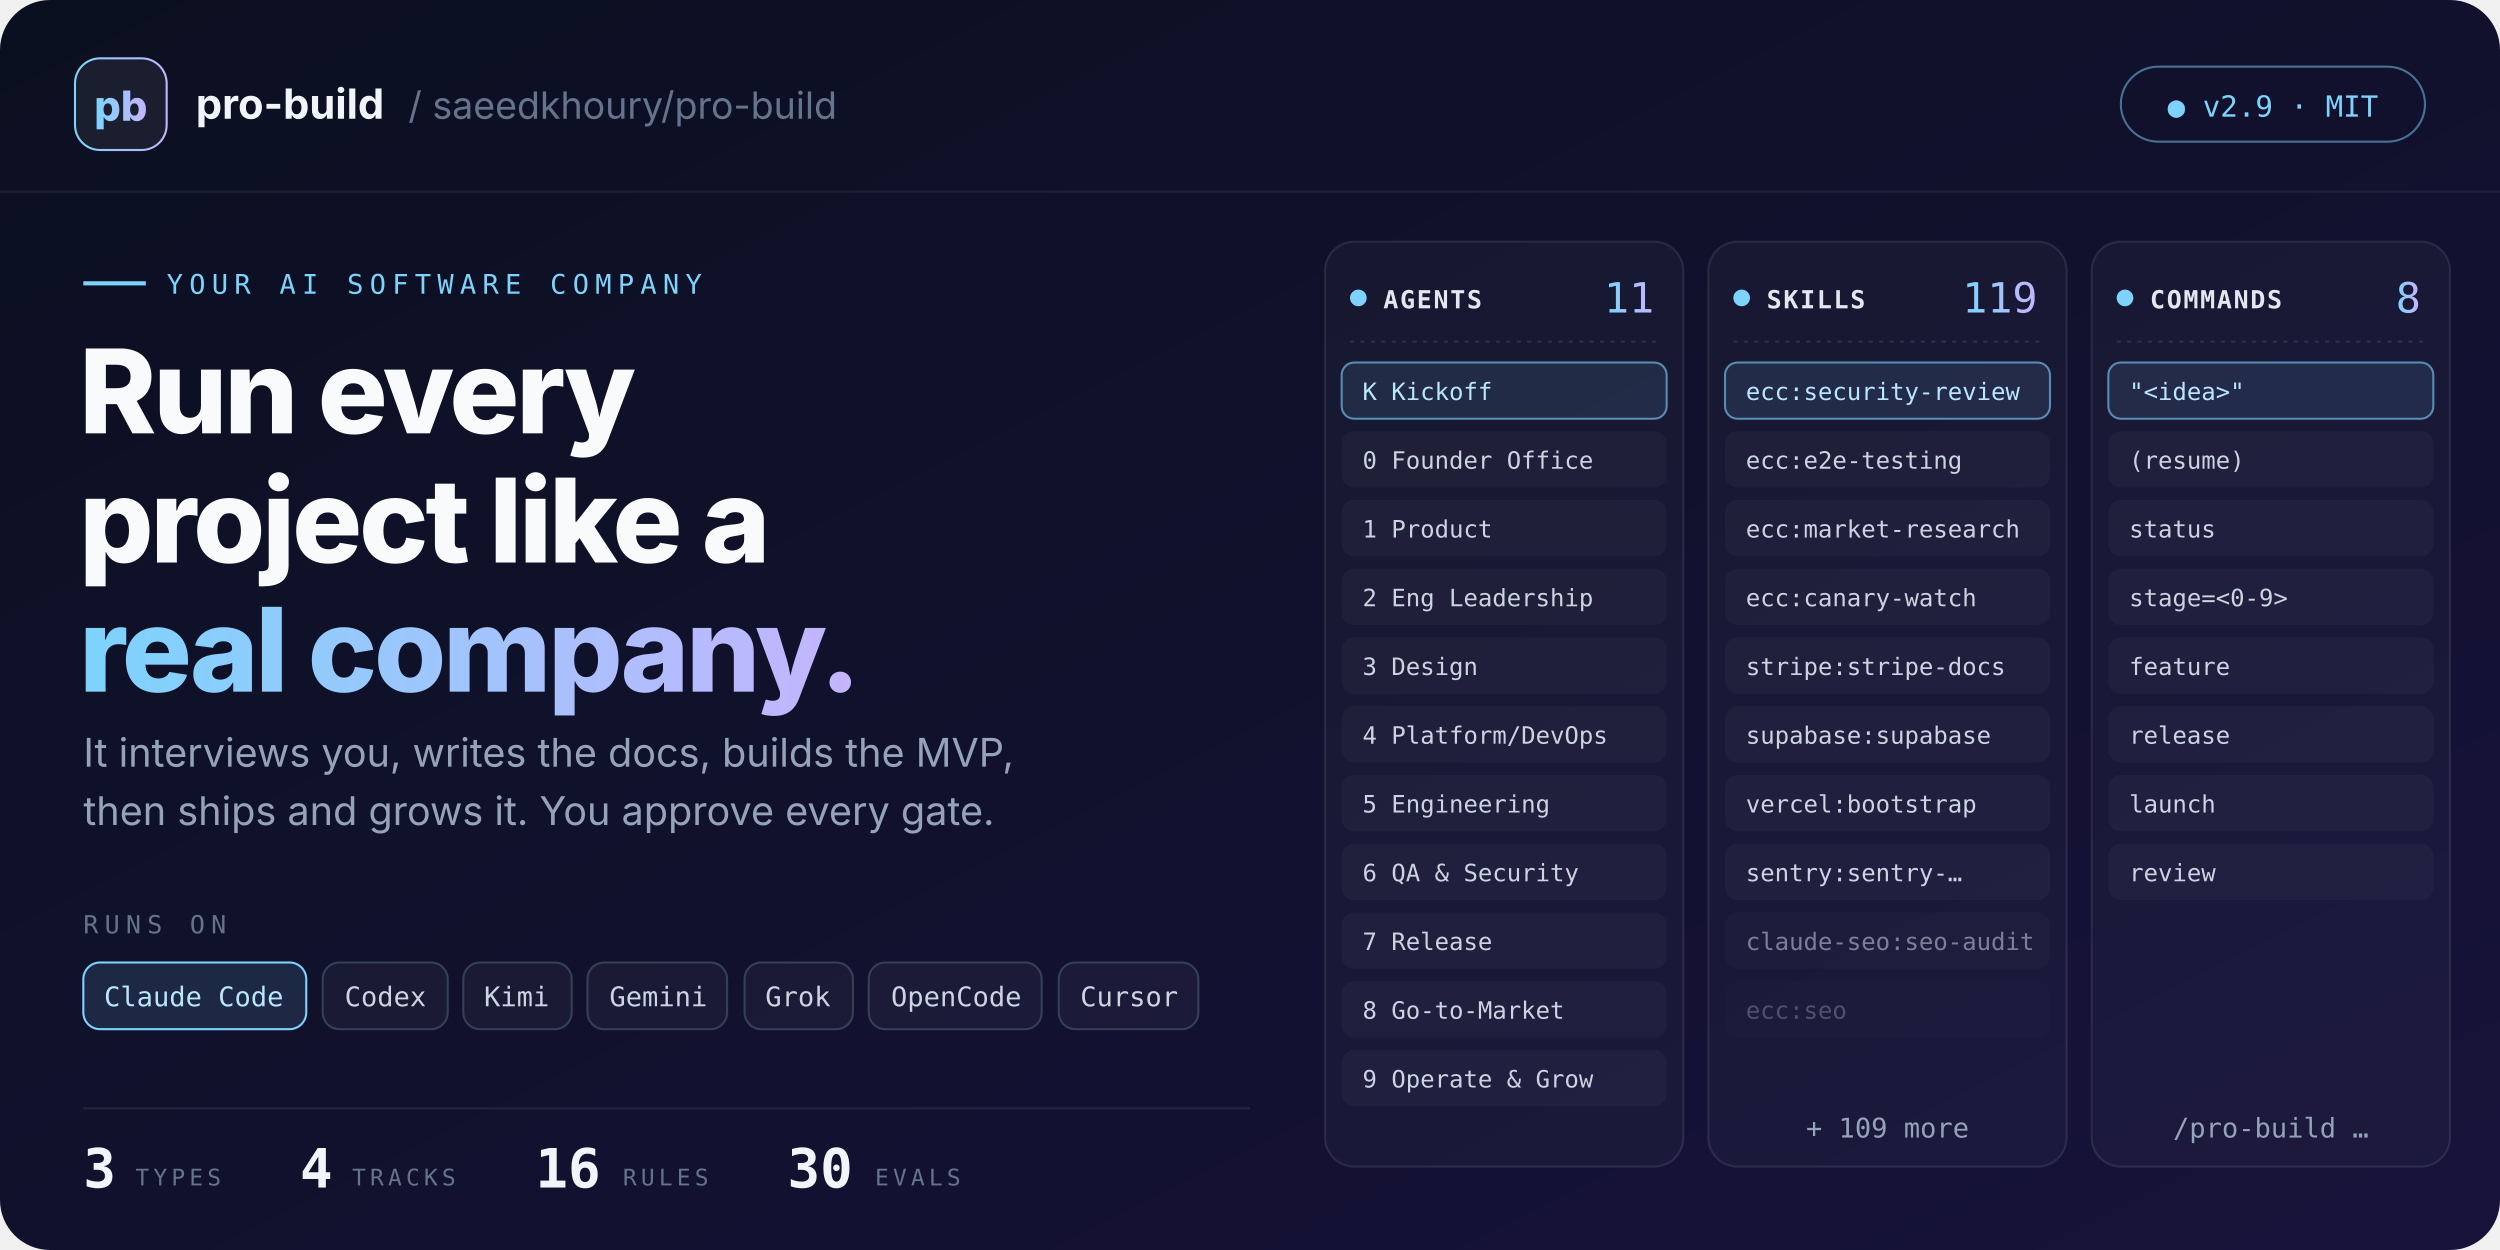
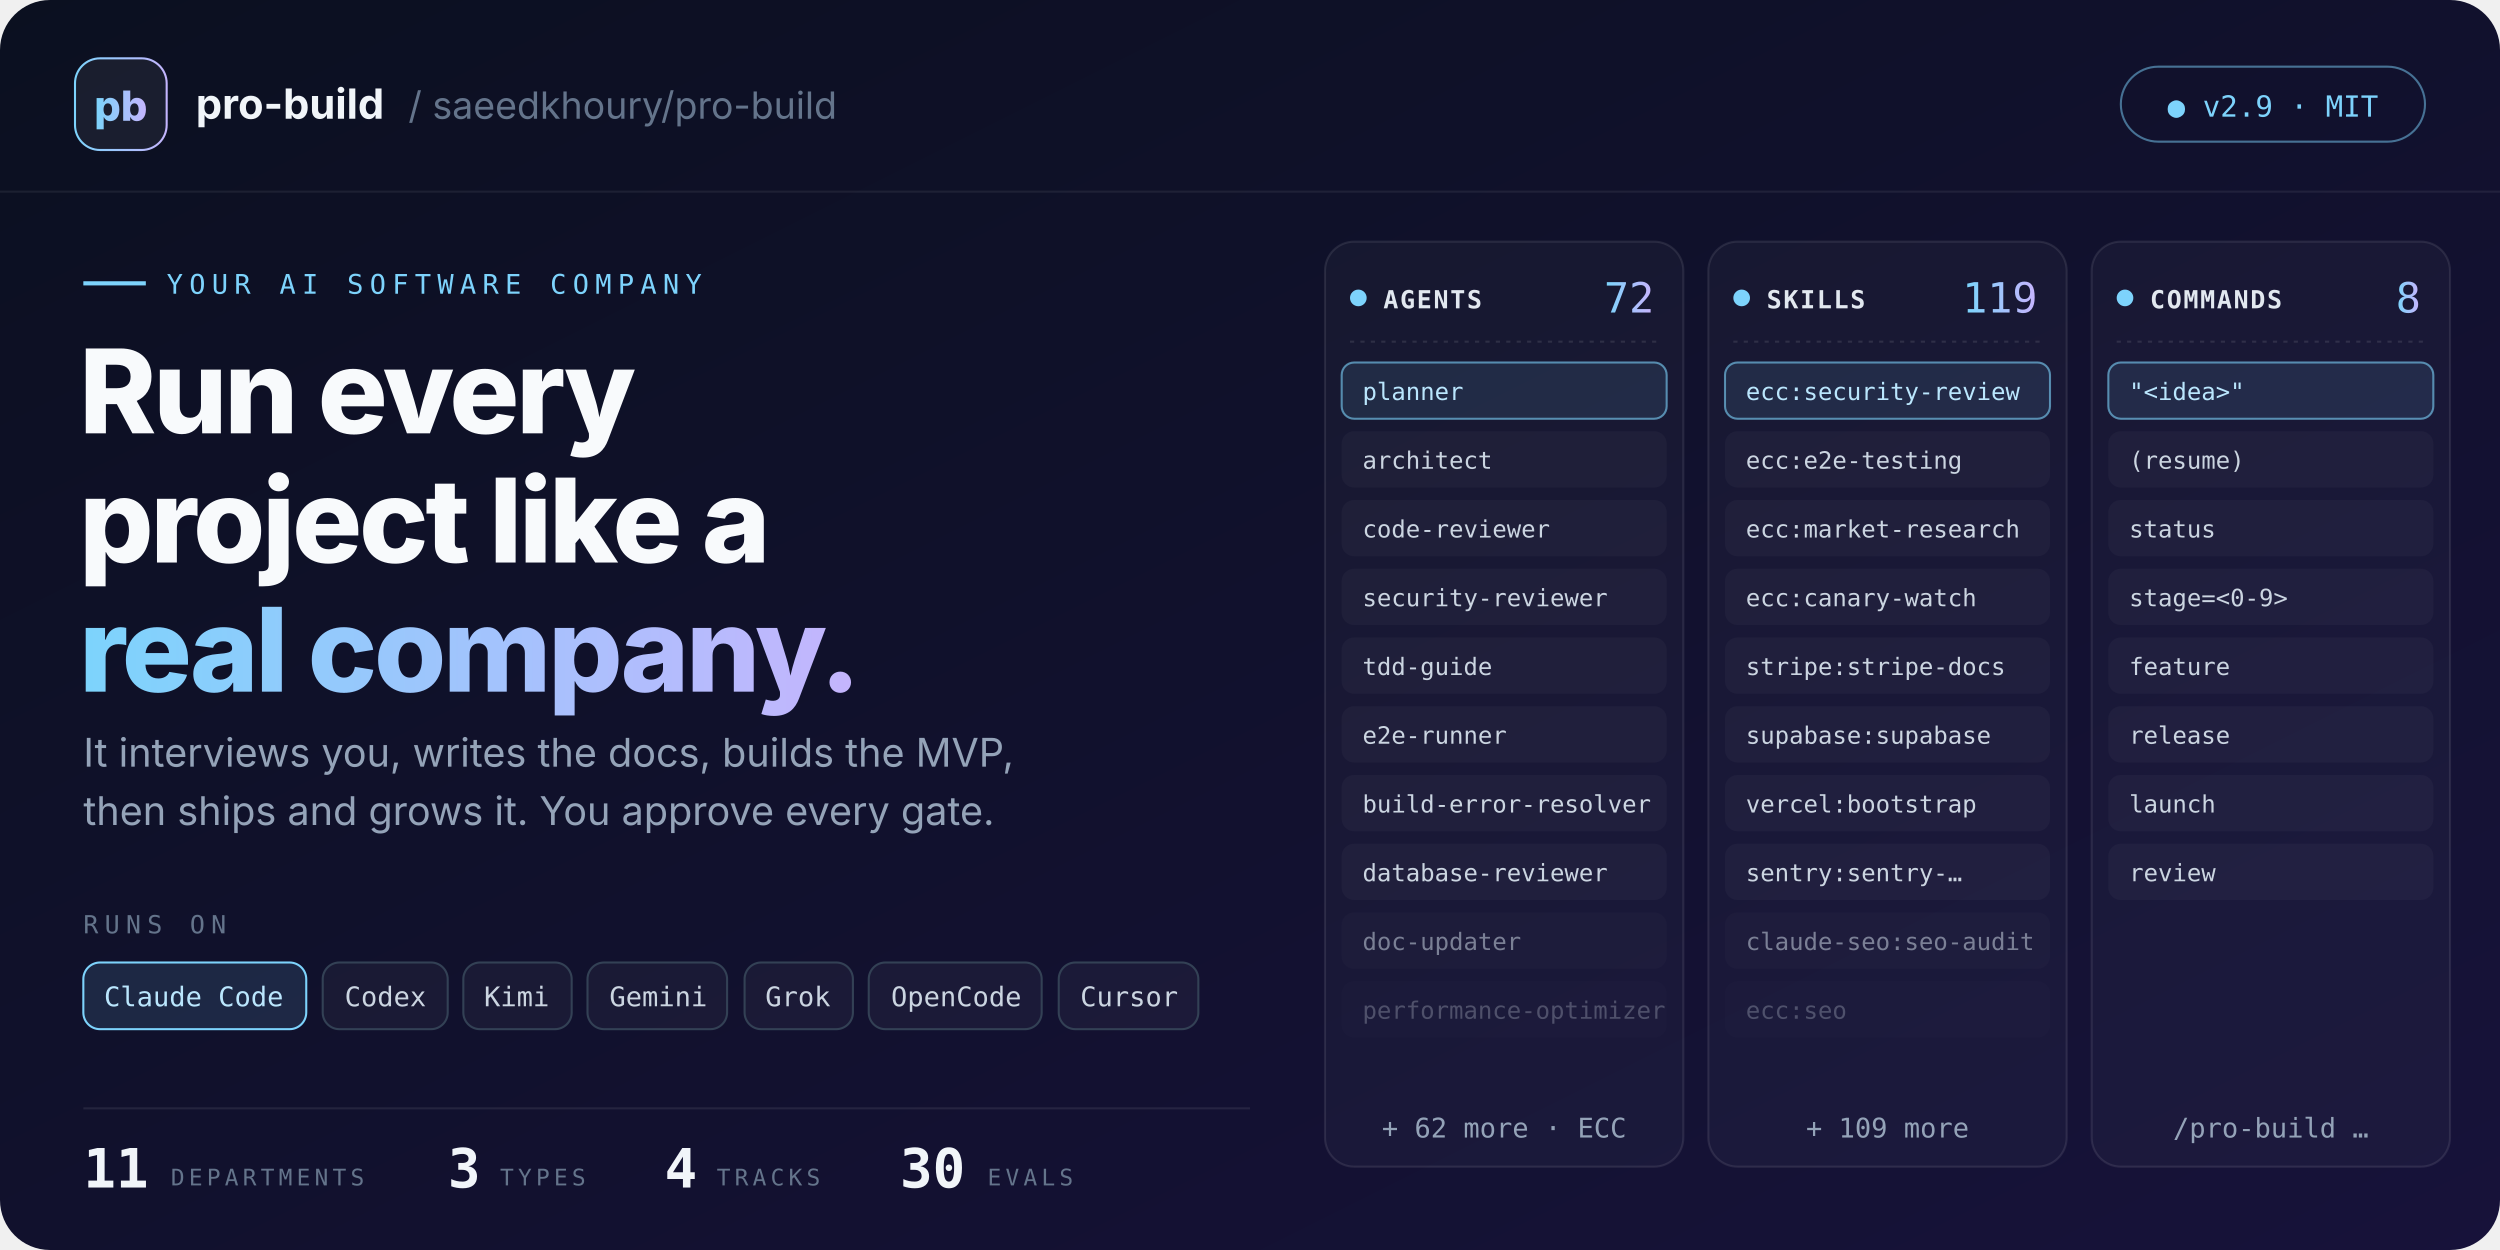
<svg xmlns="http://www.w3.org/2000/svg" width="1200" height="600" viewBox="0 0 1200 600" role="img" aria-labelledby="t d">
  <defs>
    <linearGradient id="bg" x1="0" y1="0" x2="1" y2="1">
      <stop offset="0" stop-color="#0b1020" />
      <stop offset="1" stop-color="#17123a" />
    </linearGradient>
    <linearGradient id="ac" x1="0" y1="0" x2="1" y2="0">
      <stop offset="0" stop-color="#7dd3fc" />
      <stop offset="1" stop-color="#c4b5fd" />
    </linearGradient>
  </defs>
  <rect width="1200" height="600" rx="24" fill="url(#bg)" />
  <rect x="36" y="28" width="44" height="44" rx="12" fill="#ffffff" fill-opacity="0.06" stroke="url(#ac)" />
  <text x="58" y="58" text-anchor="middle" font-family="Inter, -apple-system, Segoe UI, Helvetica, Arial, sans-serif" font-size="20" font-weight="800" fill="url(#ac)">pb</text>
  <text x="94" y="57" font-family="Inter, -apple-system, Segoe UI, Helvetica, Arial, sans-serif" font-size="20" font-weight="700" fill="#f1f5f9">pro-build</text>
  <text x="196" y="57" font-family="Inter, -apple-system, Segoe UI, Helvetica, Arial, sans-serif" font-size="18" fill="#64748b">/  saeedkhoury/pro-build</text>
  <rect x="1018" y="32" width="146" height="36" rx="18" fill="none" stroke="#7dd3fc" stroke-opacity="0.5" />
  <text x="1091" y="56" text-anchor="middle" font-family="JetBrains Mono, SFMono-Regular, Menlo, Consolas, monospace" font-size="14" fill="#7dd3fc">● v2.9 · MIT</text>
  <path d="M0 92H1200" stroke="#ffffff" stroke-opacity="0.07" />
  <path d="M40 136H70" stroke="#7dd3fc" stroke-width="2" />
  <text x="80" y="141" font-family="JetBrains Mono, SFMono-Regular, Menlo, Consolas, monospace" font-size="13" letter-spacing="3" fill="#7dd3fc">YOUR AI SOFTWARE COMPANY</text>
  <text x="38" y="208" font-family="Inter, -apple-system, Segoe UI, Helvetica, Arial, sans-serif" font-size="56" font-weight="800" letter-spacing="-1.5" fill="#f8fafc">Run every</text>
  <text x="38" y="270" font-family="Inter, -apple-system, Segoe UI, Helvetica, Arial, sans-serif" font-size="56" font-weight="800" letter-spacing="-1.5" fill="#f8fafc">project like a</text>
  <text x="38" y="332" font-family="Inter, -apple-system, Segoe UI, Helvetica, Arial, sans-serif" font-size="56" font-weight="800" letter-spacing="-1.5" fill="url(#ac)">real company.</text>
  <text x="40" y="368" font-family="Inter, -apple-system, Segoe UI, Helvetica, Arial, sans-serif" font-size="19" fill="#94a3b8">It interviews you, writes the docs, builds the MVP,</text>
  <text x="40" y="396" font-family="Inter, -apple-system, Segoe UI, Helvetica, Arial, sans-serif" font-size="19" fill="#94a3b8">then ships and grows it. You approve every gate.</text>
  <text x="40" y="448" font-family="JetBrains Mono, SFMono-Regular, Menlo, Consolas, monospace" font-size="12" letter-spacing="3" fill="#64748b">RUNS ON</text>
  <rect x="40" y="462" width="107" height="32" rx="8" fill="#7dd3fc" fill-opacity="0.12" stroke="#7dd3fc" />
  <text x="93" y="483" text-anchor="middle" font-family="JetBrains Mono, SFMono-Regular, Menlo, Consolas, monospace" font-size="13" fill="#bae6fd">Claude Code</text>
  <rect x="154.9" y="462" width="60" height="32" rx="8" fill="#ffffff" fill-opacity="0.04" stroke="#334155" />
  <text x="185" y="483" text-anchor="middle" font-family="JetBrains Mono, SFMono-Regular, Menlo, Consolas, monospace" font-size="13" fill="#cbd5e1">Codex</text>
  <rect x="222.4" y="462" width="52" height="32" rx="8" fill="#ffffff" fill-opacity="0.04" stroke="#334155" />
  <text x="248" y="483" text-anchor="middle" font-family="JetBrains Mono, SFMono-Regular, Menlo, Consolas, monospace" font-size="13" fill="#cbd5e1">Kimi</text>
  <rect x="282.0" y="462" width="67" height="32" rx="8" fill="#ffffff" fill-opacity="0.04" stroke="#334155" />
  <text x="316" y="483" text-anchor="middle" font-family="JetBrains Mono, SFMono-Regular, Menlo, Consolas, monospace" font-size="13" fill="#cbd5e1">Gemini</text>
  <rect x="357.4" y="462" width="52" height="32" rx="8" fill="#ffffff" fill-opacity="0.04" stroke="#334155" />
  <text x="383" y="483" text-anchor="middle" font-family="JetBrains Mono, SFMono-Regular, Menlo, Consolas, monospace" font-size="13" fill="#cbd5e1">Grok</text>
  <rect x="417.0" y="462" width="83" height="32" rx="8" fill="#ffffff" fill-opacity="0.04" stroke="#334155" />
  <text x="459" y="483" text-anchor="middle" font-family="JetBrains Mono, SFMono-Regular, Menlo, Consolas, monospace" font-size="13" fill="#cbd5e1">OpenCode</text>
  <rect x="508.2" y="462" width="67" height="32" rx="8" fill="#ffffff" fill-opacity="0.04" stroke="#334155" />
  <text x="542" y="483" text-anchor="middle" font-family="JetBrains Mono, SFMono-Regular, Menlo, Consolas, monospace" font-size="13" fill="#cbd5e1">Cursor</text>
  <rect x="636" y="116" width="172" height="444" rx="14" fill="#ffffff" fill-opacity="0.03" stroke="#ffffff" stroke-opacity="0.09" />
  <circle cx="652" cy="143" r="4" fill="#7dd3fc" />
  <text x="664" y="148" font-family="JetBrains Mono, SFMono-Regular, Menlo, Consolas, monospace" font-size="12" font-weight="700" letter-spacing="0.8" fill="#e2e8f0">AGENTS</text>
-   <text x="794" y="150" text-anchor="end" font-family="JetBrains Mono, SFMono-Regular, Menlo, Consolas, monospace" font-size="20" fill="url(#ac)">11</text>
+   <text x="794" y="150" text-anchor="end" font-family="JetBrains Mono, SFMono-Regular, Menlo, Consolas, monospace" font-size="20" fill="url(#ac)">72</text>
  <path d="M648 164H796" stroke="#ffffff" stroke-opacity="0.1" stroke-dasharray="2 3" />
  <g opacity="1">
    <rect x="644" y="174" width="156" height="27" rx="6" fill="#7dd3fc" fill-opacity="0.1" stroke="#7dd3fc" stroke-opacity="0.6" />
-     <text x="654" y="192" font-family="JetBrains Mono, SFMono-Regular, Menlo, Consolas, monospace" font-size="11.5" fill="#bae6fd">K  Kickoff</text>
+     <text x="654" y="192" font-family="JetBrains Mono, SFMono-Regular, Menlo, Consolas, monospace" font-size="11.5" fill="#bae6fd">planner</text>
  </g>
  <g opacity="1">
    <rect x="644" y="207" width="156" height="27" rx="6" fill="#ffffff" fill-opacity="0.035" stroke="none" stroke-opacity="0.6" />
-     <text x="654" y="225" font-family="JetBrains Mono, SFMono-Regular, Menlo, Consolas, monospace" font-size="11.5" fill="#cbd5e1">0  Founder Office</text>
+     <text x="654" y="225" font-family="JetBrains Mono, SFMono-Regular, Menlo, Consolas, monospace" font-size="11.5" fill="#cbd5e1">architect</text>
  </g>
  <g opacity="1">
    <rect x="644" y="240" width="156" height="27" rx="6" fill="#ffffff" fill-opacity="0.035" stroke="none" stroke-opacity="0.6" />
-     <text x="654" y="258" font-family="JetBrains Mono, SFMono-Regular, Menlo, Consolas, monospace" font-size="11.5" fill="#cbd5e1">1  Product</text>
+     <text x="654" y="258" font-family="JetBrains Mono, SFMono-Regular, Menlo, Consolas, monospace" font-size="11.5" fill="#cbd5e1">code-reviewer</text>
  </g>
  <g opacity="1">
    <rect x="644" y="273" width="156" height="27" rx="6" fill="#ffffff" fill-opacity="0.035" stroke="none" stroke-opacity="0.6" />
-     <text x="654" y="291" font-family="JetBrains Mono, SFMono-Regular, Menlo, Consolas, monospace" font-size="11.5" fill="#cbd5e1">2  Eng Leadership</text>
+     <text x="654" y="291" font-family="JetBrains Mono, SFMono-Regular, Menlo, Consolas, monospace" font-size="11.5" fill="#cbd5e1">security-reviewer</text>
  </g>
  <g opacity="1">
    <rect x="644" y="306" width="156" height="27" rx="6" fill="#ffffff" fill-opacity="0.035" stroke="none" stroke-opacity="0.6" />
-     <text x="654" y="324" font-family="JetBrains Mono, SFMono-Regular, Menlo, Consolas, monospace" font-size="11.5" fill="#cbd5e1">3  Design</text>
+     <text x="654" y="324" font-family="JetBrains Mono, SFMono-Regular, Menlo, Consolas, monospace" font-size="11.5" fill="#cbd5e1">tdd-guide</text>
  </g>
  <g opacity="1">
    <rect x="644" y="339" width="156" height="27" rx="6" fill="#ffffff" fill-opacity="0.035" stroke="none" stroke-opacity="0.6" />
-     <text x="654" y="357" font-family="JetBrains Mono, SFMono-Regular, Menlo, Consolas, monospace" font-size="11.5" fill="#cbd5e1">4  Platform/DevOps</text>
+     <text x="654" y="357" font-family="JetBrains Mono, SFMono-Regular, Menlo, Consolas, monospace" font-size="11.5" fill="#cbd5e1">e2e-runner</text>
  </g>
  <g opacity="1">
    <rect x="644" y="372" width="156" height="27" rx="6" fill="#ffffff" fill-opacity="0.035" stroke="none" stroke-opacity="0.6" />
-     <text x="654" y="390" font-family="JetBrains Mono, SFMono-Regular, Menlo, Consolas, monospace" font-size="11.5" fill="#cbd5e1">5  Engineering</text>
+     <text x="654" y="390" font-family="JetBrains Mono, SFMono-Regular, Menlo, Consolas, monospace" font-size="11.5" fill="#cbd5e1">build-error-resolver</text>
  </g>
  <g opacity="1">
    <rect x="644" y="405" width="156" height="27" rx="6" fill="#ffffff" fill-opacity="0.035" stroke="none" stroke-opacity="0.6" />
-     <text x="654" y="423" font-family="JetBrains Mono, SFMono-Regular, Menlo, Consolas, monospace" font-size="11.5" fill="#cbd5e1">6  QA &amp; Security</text>
+     <text x="654" y="423" font-family="JetBrains Mono, SFMono-Regular, Menlo, Consolas, monospace" font-size="11.5" fill="#cbd5e1">database-reviewer</text>
  </g>
-   <g opacity="1">
+   <g opacity="0.55">
    <rect x="644" y="438" width="156" height="27" rx="6" fill="#ffffff" fill-opacity="0.035" stroke="none" stroke-opacity="0.6" />
-     <text x="654" y="456" font-family="JetBrains Mono, SFMono-Regular, Menlo, Consolas, monospace" font-size="11.5" fill="#cbd5e1">7  Release</text>
+     <text x="654" y="456" font-family="JetBrains Mono, SFMono-Regular, Menlo, Consolas, monospace" font-size="11.5" fill="#cbd5e1">doc-updater</text>
  </g>
-   <g opacity="1">
+   <g opacity="0.3">
    <rect x="644" y="471" width="156" height="27" rx="6" fill="#ffffff" fill-opacity="0.035" stroke="none" stroke-opacity="0.6" />
-     <text x="654" y="489" font-family="JetBrains Mono, SFMono-Regular, Menlo, Consolas, monospace" font-size="11.5" fill="#cbd5e1">8  Go-to-Market</text>
+     <text x="654" y="489" font-family="JetBrains Mono, SFMono-Regular, Menlo, Consolas, monospace" font-size="11.5" fill="#cbd5e1">performance-optimizer</text>
  </g>
-   <g opacity="1">
-     <rect x="644" y="504" width="156" height="27" rx="6" fill="#ffffff" fill-opacity="0.035" stroke="none" stroke-opacity="0.6" />
-     <text x="654" y="522" font-family="JetBrains Mono, SFMono-Regular, Menlo, Consolas, monospace" font-size="11.5" fill="#cbd5e1">9  Operate &amp; Grow</text>
-   </g>
+   <text x="722.0" y="546" text-anchor="middle" font-family="JetBrains Mono, SFMono-Regular, Menlo, Consolas, monospace" font-size="13" fill="#94a3b8">+ 62 more · ECC</text>
  <rect x="820" y="116" width="172" height="444" rx="14" fill="#ffffff" fill-opacity="0.03" stroke="#ffffff" stroke-opacity="0.09" />
  <circle cx="836" cy="143" r="4" fill="#7dd3fc" />
  <text x="848" y="148" font-family="JetBrains Mono, SFMono-Regular, Menlo, Consolas, monospace" font-size="12" font-weight="700" letter-spacing="0.8" fill="#e2e8f0">SKILLS</text>
  <text x="978" y="150" text-anchor="end" font-family="JetBrains Mono, SFMono-Regular, Menlo, Consolas, monospace" font-size="20" fill="url(#ac)">119</text>
  <path d="M832 164H980" stroke="#ffffff" stroke-opacity="0.1" stroke-dasharray="2 3" />
  <g opacity="1">
    <rect x="828" y="174" width="156" height="27" rx="6" fill="#7dd3fc" fill-opacity="0.1" stroke="#7dd3fc" stroke-opacity="0.6" />
    <text x="838" y="192" font-family="JetBrains Mono, SFMono-Regular, Menlo, Consolas, monospace" font-size="11.5" fill="#bae6fd">ecc:security-review</text>
  </g>
  <g opacity="1">
    <rect x="828" y="207" width="156" height="27" rx="6" fill="#ffffff" fill-opacity="0.035" stroke="none" stroke-opacity="0.6" />
    <text x="838" y="225" font-family="JetBrains Mono, SFMono-Regular, Menlo, Consolas, monospace" font-size="11.5" fill="#cbd5e1">ecc:e2e-testing</text>
  </g>
  <g opacity="1">
    <rect x="828" y="240" width="156" height="27" rx="6" fill="#ffffff" fill-opacity="0.035" stroke="none" stroke-opacity="0.6" />
    <text x="838" y="258" font-family="JetBrains Mono, SFMono-Regular, Menlo, Consolas, monospace" font-size="11.5" fill="#cbd5e1">ecc:market-research</text>
  </g>
  <g opacity="1">
    <rect x="828" y="273" width="156" height="27" rx="6" fill="#ffffff" fill-opacity="0.035" stroke="none" stroke-opacity="0.6" />
    <text x="838" y="291" font-family="JetBrains Mono, SFMono-Regular, Menlo, Consolas, monospace" font-size="11.5" fill="#cbd5e1">ecc:canary-watch</text>
  </g>
  <g opacity="1">
    <rect x="828" y="306" width="156" height="27" rx="6" fill="#ffffff" fill-opacity="0.035" stroke="none" stroke-opacity="0.6" />
    <text x="838" y="324" font-family="JetBrains Mono, SFMono-Regular, Menlo, Consolas, monospace" font-size="11.5" fill="#cbd5e1">stripe:stripe-docs</text>
  </g>
  <g opacity="1">
    <rect x="828" y="339" width="156" height="27" rx="6" fill="#ffffff" fill-opacity="0.035" stroke="none" stroke-opacity="0.6" />
    <text x="838" y="357" font-family="JetBrains Mono, SFMono-Regular, Menlo, Consolas, monospace" font-size="11.5" fill="#cbd5e1">supabase:supabase</text>
  </g>
  <g opacity="1">
    <rect x="828" y="372" width="156" height="27" rx="6" fill="#ffffff" fill-opacity="0.035" stroke="none" stroke-opacity="0.6" />
    <text x="838" y="390" font-family="JetBrains Mono, SFMono-Regular, Menlo, Consolas, monospace" font-size="11.5" fill="#cbd5e1">vercel:bootstrap</text>
  </g>
  <g opacity="1">
    <rect x="828" y="405" width="156" height="27" rx="6" fill="#ffffff" fill-opacity="0.035" stroke="none" stroke-opacity="0.6" />
    <text x="838" y="423" font-family="JetBrains Mono, SFMono-Regular, Menlo, Consolas, monospace" font-size="11.5" fill="#cbd5e1">sentry:sentry-…</text>
  </g>
  <g opacity="0.55">
    <rect x="828" y="438" width="156" height="27" rx="6" fill="#ffffff" fill-opacity="0.035" stroke="none" stroke-opacity="0.6" />
    <text x="838" y="456" font-family="JetBrains Mono, SFMono-Regular, Menlo, Consolas, monospace" font-size="11.5" fill="#cbd5e1">claude-seo:seo-audit</text>
  </g>
  <g opacity="0.3">
    <rect x="828" y="471" width="156" height="27" rx="6" fill="#ffffff" fill-opacity="0.035" stroke="none" stroke-opacity="0.6" />
    <text x="838" y="489" font-family="JetBrains Mono, SFMono-Regular, Menlo, Consolas, monospace" font-size="11.5" fill="#cbd5e1">ecc:seo</text>
  </g>
  <text x="906.0" y="546" text-anchor="middle" font-family="JetBrains Mono, SFMono-Regular, Menlo, Consolas, monospace" font-size="13" fill="#94a3b8">+ 109 more</text>
  <rect x="1004" y="116" width="172" height="444" rx="14" fill="#ffffff" fill-opacity="0.03" stroke="#ffffff" stroke-opacity="0.09" />
  <circle cx="1020" cy="143" r="4" fill="#7dd3fc" />
  <text x="1032" y="148" font-family="JetBrains Mono, SFMono-Regular, Menlo, Consolas, monospace" font-size="12" font-weight="700" letter-spacing="0.8" fill="#e2e8f0">COMMANDS</text>
  <text x="1162" y="150" text-anchor="end" font-family="JetBrains Mono, SFMono-Regular, Menlo, Consolas, monospace" font-size="20" fill="url(#ac)">8</text>
  <path d="M1016 164H1164" stroke="#ffffff" stroke-opacity="0.1" stroke-dasharray="2 3" />
  <g opacity="1">
    <rect x="1012" y="174" width="156" height="27" rx="6" fill="#7dd3fc" fill-opacity="0.1" stroke="#7dd3fc" stroke-opacity="0.6" />
    <text x="1022" y="192" font-family="JetBrains Mono, SFMono-Regular, Menlo, Consolas, monospace" font-size="11.5" fill="#bae6fd">"&lt;idea&gt;"</text>
  </g>
  <g opacity="1">
    <rect x="1012" y="207" width="156" height="27" rx="6" fill="#ffffff" fill-opacity="0.035" stroke="none" stroke-opacity="0.6" />
    <text x="1022" y="225" font-family="JetBrains Mono, SFMono-Regular, Menlo, Consolas, monospace" font-size="11.5" fill="#cbd5e1">(resume)</text>
  </g>
  <g opacity="1">
    <rect x="1012" y="240" width="156" height="27" rx="6" fill="#ffffff" fill-opacity="0.035" stroke="none" stroke-opacity="0.6" />
    <text x="1022" y="258" font-family="JetBrains Mono, SFMono-Regular, Menlo, Consolas, monospace" font-size="11.5" fill="#cbd5e1">status</text>
  </g>
  <g opacity="1">
    <rect x="1012" y="273" width="156" height="27" rx="6" fill="#ffffff" fill-opacity="0.035" stroke="none" stroke-opacity="0.6" />
    <text x="1022" y="291" font-family="JetBrains Mono, SFMono-Regular, Menlo, Consolas, monospace" font-size="11.5" fill="#cbd5e1">stage=&lt;0-9&gt;</text>
  </g>
  <g opacity="1">
    <rect x="1012" y="306" width="156" height="27" rx="6" fill="#ffffff" fill-opacity="0.035" stroke="none" stroke-opacity="0.6" />
    <text x="1022" y="324" font-family="JetBrains Mono, SFMono-Regular, Menlo, Consolas, monospace" font-size="11.5" fill="#cbd5e1">feature</text>
  </g>
  <g opacity="1">
    <rect x="1012" y="339" width="156" height="27" rx="6" fill="#ffffff" fill-opacity="0.035" stroke="none" stroke-opacity="0.6" />
    <text x="1022" y="357" font-family="JetBrains Mono, SFMono-Regular, Menlo, Consolas, monospace" font-size="11.5" fill="#cbd5e1">release</text>
  </g>
  <g opacity="1">
    <rect x="1012" y="372" width="156" height="27" rx="6" fill="#ffffff" fill-opacity="0.035" stroke="none" stroke-opacity="0.6" />
    <text x="1022" y="390" font-family="JetBrains Mono, SFMono-Regular, Menlo, Consolas, monospace" font-size="11.5" fill="#cbd5e1">launch</text>
  </g>
  <g opacity="1">
    <rect x="1012" y="405" width="156" height="27" rx="6" fill="#ffffff" fill-opacity="0.035" stroke="none" stroke-opacity="0.6" />
    <text x="1022" y="423" font-family="JetBrains Mono, SFMono-Regular, Menlo, Consolas, monospace" font-size="11.5" fill="#cbd5e1">review</text>
  </g>
  <text x="1090.0" y="546" text-anchor="middle" font-family="JetBrains Mono, SFMono-Regular, Menlo, Consolas, monospace" font-size="13" fill="#94a3b8">/pro-build …</text>
  <path d="M40 532H600" stroke="#ffffff" stroke-opacity="0.08" />
-   <text x="40" y="570" font-family="JetBrains Mono, SFMono-Regular, Menlo, Consolas, monospace" font-size="26" font-weight="700" fill="#f1f5f9">3</text>
-   <text x="65" y="569" font-family="JetBrains Mono, SFMono-Regular, Menlo, Consolas, monospace" font-size="11" letter-spacing="2" fill="#64748b">TYPES</text>
-   <text x="144" y="570" font-family="JetBrains Mono, SFMono-Regular, Menlo, Consolas, monospace" font-size="26" font-weight="700" fill="#f1f5f9">4</text>
-   <text x="169" y="569" font-family="JetBrains Mono, SFMono-Regular, Menlo, Consolas, monospace" font-size="11" letter-spacing="2" fill="#64748b">TRACKS</text>
-   <text x="257" y="570" font-family="JetBrains Mono, SFMono-Regular, Menlo, Consolas, monospace" font-size="26" font-weight="700" fill="#f1f5f9">16</text>
-   <text x="299" y="569" font-family="JetBrains Mono, SFMono-Regular, Menlo, Consolas, monospace" font-size="11" letter-spacing="2" fill="#64748b">RULES</text>
-   <text x="378" y="570" font-family="JetBrains Mono, SFMono-Regular, Menlo, Consolas, monospace" font-size="26" font-weight="700" fill="#f1f5f9">30</text>
-   <text x="420" y="569" font-family="JetBrains Mono, SFMono-Regular, Menlo, Consolas, monospace" font-size="11" letter-spacing="2" fill="#64748b">EVALS</text>
+   <text x="40" y="570" font-family="JetBrains Mono, SFMono-Regular, Menlo, Consolas, monospace" font-size="26" font-weight="700" fill="#f1f5f9">11</text>
+   <text x="82" y="569" font-family="JetBrains Mono, SFMono-Regular, Menlo, Consolas, monospace" font-size="11" letter-spacing="2" fill="#64748b">DEPARTMENTS</text>
+   <text x="215" y="570" font-family="JetBrains Mono, SFMono-Regular, Menlo, Consolas, monospace" font-size="26" font-weight="700" fill="#f1f5f9">3</text>
+   <text x="240" y="569" font-family="JetBrains Mono, SFMono-Regular, Menlo, Consolas, monospace" font-size="11" letter-spacing="2" fill="#64748b">TYPES</text>
+   <text x="319" y="570" font-family="JetBrains Mono, SFMono-Regular, Menlo, Consolas, monospace" font-size="26" font-weight="700" fill="#f1f5f9">4</text>
+   <text x="344" y="569" font-family="JetBrains Mono, SFMono-Regular, Menlo, Consolas, monospace" font-size="11" letter-spacing="2" fill="#64748b">TRACKS</text>
+   <text x="432" y="570" font-family="JetBrains Mono, SFMono-Regular, Menlo, Consolas, monospace" font-size="26" font-weight="700" fill="#f1f5f9">30</text>
+   <text x="474" y="569" font-family="JetBrains Mono, SFMono-Regular, Menlo, Consolas, monospace" font-size="11" letter-spacing="2" fill="#64748b">EVALS</text>
</svg>
